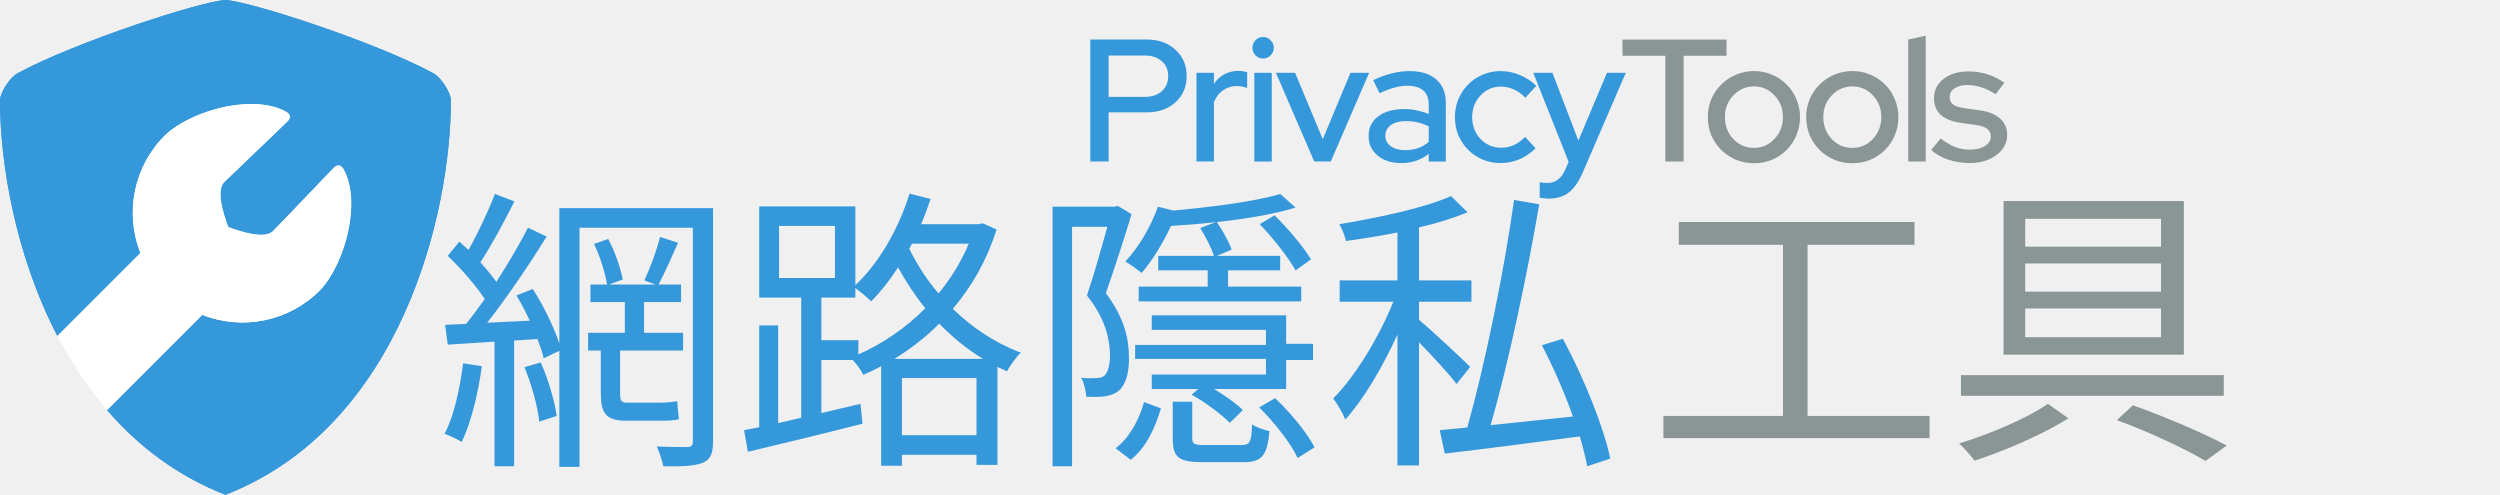
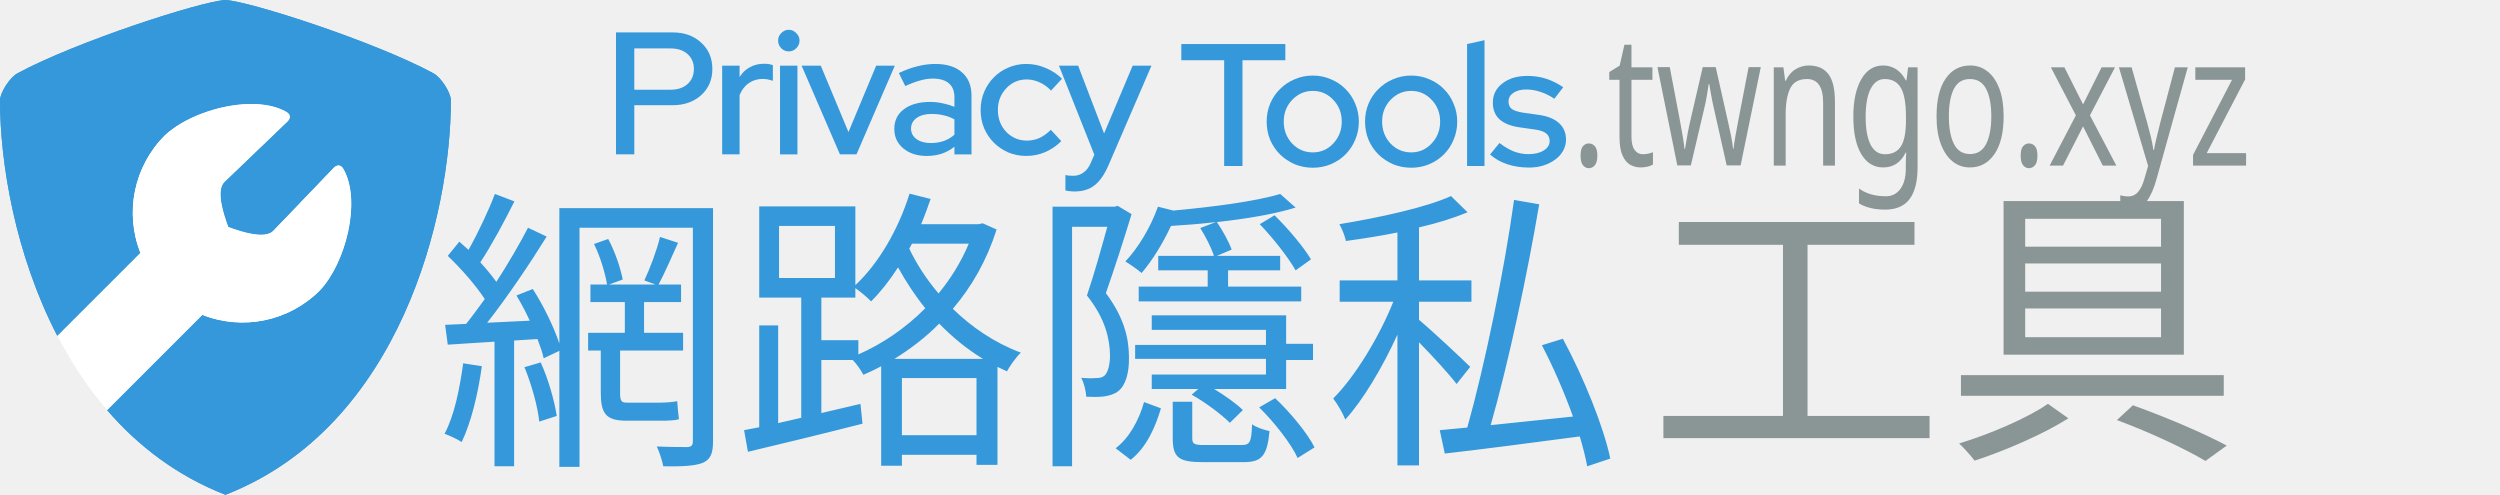
- <svg xmlns="http://www.w3.org/2000/svg" width="1920" height="380" version="1.1" viewBox="0 0 508 100.54" id="svg3801">
+ <svg xmlns="http://www.w3.org/2000/svg" id="svg3801" viewBox="0 0 508 100.54" version="1.1" height="380" width="1920">
  <defs id="defs3805" />
  <g id="g3847" transform="translate(0 -196.46)">
    <path id="path3809" d="m45.813 196.46c-4.949 0.24-30.479 8.509-42.251 14.888-1.694 0.918-3.553 4.071-3.562 5.454 0 12.656 3.047 31.326 11.656 47.913l16.845-16.837c-3.256-8.228-1.316-17.604 4.939-23.863 3.805-3.62 10.973-6.292 17.201-6.402 2.831-0.05 5.466 0.429 7.504 1.59 1.193 0.689 0.633 1.577 0.277 1.933l-12.901 12.374c-1.63 1.751-0.217 6.243 0.835 9.098 2.855 1.052 7.347 2.464 9.098 0.834l12.374-12.899c0.356-0.356 1.245-0.916 1.933 0.277 3.712 6.52 0.452 19.17-4.814 24.704-6.26 6.254-15.634 8.195-23.862 4.939l-19.329 19.325c6.285 7.281 14.195 13.367 24.054 17.213 35.648-13.908 45.813-57.085 45.813-80.199-0.01-1.383-1.868-4.537-3.562-5.454-11.772-6.379-37.301-14.647-42.25-14.888z" stroke-width=".868" fill="#3498db" />
    <g id="g3817" transform="matrix(1.542 -1.542 1.542 1.542 -206.27 74.459)" fill="#fff">
      <g id="g3815" transform="rotate(90 84.232 171.06)" fill="#fff">
        <g id="g3813" transform="translate(3.5487 90.195)" fill="#fff">
          <path id="path3811" d="m-1131 2116.8c0.319 0.616 0.637 1.214 0.968 1.825 1.37 2.531 2.839 5.023 4.412 7.457 1.573 2.434 3.249 4.812 5.035 7.117 1.023 1.321 2.092 2.628 3.188 3.898l26.029-26.025c11.08 4.385 23.705 1.772 32.135-6.65 7.091-7.454 11.482-24.489 6.482-33.27-0.927-1.606-2.124-0.852-2.603-0.373l-16.664 17.371c-2.359 2.196-8.408 0.294-12.252-1.123-1.417-3.844-3.321-9.893-1.125-12.252l17.373-16.664c0.479-0.479 1.233-1.676-0.373-2.603-2.744-1.562-6.293-2.208-10.105-2.141-8.386 0.148-18.04 3.746-23.164 8.621-8.423 8.43-11.036 21.057-6.65 32.137z" transform="matrix(.24077 -.24077 .24077 .24077 -195.37 -625.87)" stroke-width=".678" fill="#fff" />
        </g>
      </g>
    </g>
    <flowRoot xml:space="preserve" id="flowRoot3849" style="fill:black;fill-opacity:1;stroke:none;font-family:sans-serif;font-style:normal;font-weight:normal;font-size:40px;line-height:1.25;letter-spacing:0px;word-spacing:0px">
      <flowRegion id="flowRegion3851">
        <rect id="rect3853" width="608.304" height="286.772" x="1312.198" y="-300.721" />
      </flowRegion>
      <flowPara id="flowPara3855" />
    </flowRoot>
  </g>
  <path style="fill:#3498db;stroke-width:0.868" id="path3761" d="M 45.813,0 C 40.864,0.24 15.334,8.509 3.562,14.888 1.868,15.806 0.009,18.959 5e-4,20.342 c 0,12.656 3.047,31.326 11.656,47.913 l 16.845,-16.837 c -3.256,-8.228 -1.316,-17.604 4.939,-23.863 3.805,-3.62 10.973,-6.292 17.201,-6.402 2.831,-0.05 5.466,0.429 7.504,1.59 1.193,0.689 0.633,1.577 0.277,1.933 l -12.901,12.374 c -1.63,1.751 -0.217,6.243 0.835,9.098 2.855,1.052 7.347,2.464 9.098,0.834 l 12.374,-12.899 c 0.356,-0.356 1.245,-0.916 1.933,0.277 3.712,6.52 0.452,19.17 -4.814,24.704 -6.26,6.254 -15.634,8.195 -23.862,4.939 l -19.329,19.325 c 6.285,7.281 14.195,13.367 24.054,17.213 35.648,-13.908 45.813,-57.085 45.813,-80.199 -0.01,-1.383 -1.868,-4.537 -3.562,-5.454 -11.772,-6.379 -37.301,-14.647 -42.25,-14.888 z" />
  <g style="fill:#ffffff" id="g3769" transform="matrix(1.542,-1.542,1.542,1.542,-206.27,-122.001)">
    <g style="fill:#ffffff" id="g3767" transform="rotate(90,84.232,171.06)">
      <g style="fill:#ffffff" id="g3765" transform="translate(3.5487,90.195)">
        <path style="fill:#ffffff;stroke-width:0.678" id="path3763" d="m -1131,2116.8 c 0.319,0.616 0.637,1.214 0.968,1.825 1.37,2.531 2.839,5.023 4.412,7.457 1.573,2.434 3.249,4.812 5.035,7.117 1.023,1.321 2.092,2.628 3.188,3.898 l 26.029,-26.025 c 11.08,4.385 23.705,1.772 32.135,-6.65 7.091,-7.454 11.482,-24.489 6.482,-33.27 -0.927,-1.606 -2.124,-0.852 -2.603,-0.373 l -16.664,17.371 c -2.359,2.196 -8.408,0.294 -12.252,-1.123 -1.417,-3.844 -3.321,-9.893 -1.125,-12.252 l 17.373,-16.664 c 0.479,-0.479 1.233,-1.676 -0.373,-2.603 -2.744,-1.562 -6.293,-2.208 -10.105,-2.141 -8.386,0.148 -18.04,3.746 -23.164,8.621 -8.423,8.43 -11.036,21.057 -6.65,32.137 z" transform="matrix(0.24077,-0.24077,0.24077,0.24077,-195.37,-625.87)" />
      </g>
    </g>
  </g>
  <g id="g385" transform="matrix(0.9472631,0,0,0.9472631,-7.064753,16.1169)">
    <text xml:space="preserve" style="font-style:normal;font-weight:normal;font-size:10.583px;line-height:1.25;font-family:sans-serif;letter-spacing:0px;word-spacing:0px;fill:#8a9595;fill-opacity:1;stroke:none;stroke-width:0.265" x="360.981" y="273.242" id="use3965" transform="translate(0,-196.46)">
      <tspan id="tspan3967" x="360.981" y="273.242" style="font-style:normal;font-variant:normal;font-weight:normal;font-stretch:normal;font-size:63.5px;line-height:3.25;font-family:'Microsoft YaHei';-inkscape-font-specification:'Microsoft YaHei';fill:#8a9595;fill-opacity:1;stroke-width:0.265">工具</tspan>
    </text>
    <text xml:space="preserve" style="font-style:normal;font-weight:normal;font-size:10.583px;line-height:1.25;font-family:sans-serif;letter-spacing:0px;word-spacing:0px;fill:#3498db;fill-opacity:1;stroke:none;stroke-width:0.265" x="101.166" y="77.934" id="text3853">
      <tspan x="101.166" y="77.934" id="tspan3851" style="stroke-width:0.265">
        <tspan x="101.166" y="77.934" style="font-style:normal;font-variant:normal;font-weight:normal;font-stretch:normal;font-size:63.5px;font-family:'Microsoft YaHei';-inkscape-font-specification:'Microsoft YaHei';fill:#3498db;fill-opacity:1;stroke-width:0.265" id="tspan3849">網路隱私</tspan>
      </tspan>
    </text>
  </g>
  <g id="g3823">
    <flowRoot style="fill:black;fill-opacity:1;stroke:none;font-family:sans-serif;font-style:normal;font-weight:normal;font-size:40px;line-height:1.25;letter-spacing:0px;word-spacing:0px" id="flowRoot3811" xml:space="preserve">
      <flowRegion id="flowRegion3813">
        <rect y="20.811" x="373.672" height="315.739" width="1454.136" id="rect3815" />
      </flowRegion>
      <flowPara id="flowPara3817" />
    </flowRoot>
  </g>
  <flowRoot xml:space="preserve" id="flowRoot3825" style="fill:black;fill-opacity:1;stroke:none;font-family:sans-serif;font-style:normal;font-weight:normal;font-size:40px;line-height:1.25;letter-spacing:0px;word-spacing:0px">
    <flowRegion id="flowRegion3827">
      <rect id="rect3829" width="1326.682" height="269.392" x="440.296" y="41.088" />
    </flowRegion>
    <flowPara id="flowPara3831" />
  </flowRoot>
  <flowRoot xml:space="preserve" id="flowRoot3833" style="fill:black;fill-opacity:1;stroke:none;font-family:sans-serif;font-style:normal;font-weight:normal;font-size:40px;line-height:1.25;letter-spacing:0px;word-spacing:0px">
    <flowRegion id="flowRegion3835">
      <rect id="rect3837" width="1491.793" height="280.978" x="388.156" y="55.571" />
    </flowRegion>
    <flowPara id="flowPara3839" />
  </flowRoot>
  <flowRoot xml:space="preserve" id="flowRoot3841" style="fill:black;fill-opacity:1;stroke:none;font-family:sans-serif;font-style:normal;font-weight:normal;font-size:40px;line-height:1.25;letter-spacing:0px;word-spacing:0px">
    <flowRegion id="flowRegion3843">
      <rect id="rect3845" width="1474.413" height="315.739" x="385.259" y="20.811" />
    </flowRegion>
    <flowPara id="flowPara3847" />
  </flowRoot>
  <g style="fill:#ffffff" transform="matrix(1.542,-1.542,1.542,1.542,-346.1659,-138.495)" id="g294">
    <g style="fill:#ffffff" transform="rotate(90,84.232,171.06)" id="g292">
      <g style="fill:#ffffff" transform="translate(3.5487,90.195)" id="g290">
        <path style="fill:#ffffff;stroke-width:0.678" transform="matrix(0.24077,-0.24077,0.24077,0.24077,-195.37,-625.87)" d="m -1131,2116.8 c 0.319,0.616 0.637,1.214 0.968,1.825 1.37,2.531 2.839,5.023 4.412,7.457 1.573,2.434 3.249,4.812 5.035,7.117 1.023,1.321 2.092,2.628 3.188,3.898 l 26.029,-26.025 c 11.08,4.385 23.705,1.772 32.135,-6.65 7.091,-7.454 11.482,-24.489 6.482,-33.27 -0.927,-1.606 -2.124,-0.852 -2.603,-0.373 l -16.664,17.371 c -2.359,2.196 -8.408,0.294 -12.252,-1.123 -1.417,-3.844 -3.321,-9.893 -1.125,-12.252 l 17.373,-16.664 c 0.479,-0.479 1.233,-1.676 -0.373,-2.603 -2.744,-1.562 -6.293,-2.208 -10.105,-2.141 -8.386,0.148 -18.04,3.746 -23.164,8.621 -8.423,8.43 -11.036,21.057 -6.65,32.137 z" id="path288" />
      </g>
    </g>
  </g>
-   <g transform="matrix(0.47463,0,0,0.47463,166.7496,-96.89258)" id="g368">
-     <g id="g310" style="fill:#3498db">
-       <path id="path296" style="font-variant-ligatures:normal;font-variant-caps:normal;font-variant-numeric:normal" d="m 115.46,273.28 v -52.215 h 24.168 q 7.609,0 12.308,4.401 4.774,4.326 4.774,11.264 0,6.863 -4.774,11.189 -4.774,4.326 -12.308,4.326 h -16.336 v 21.035 z m 23.348,-45.353 h -15.515 v 17.679 h 15.515 q 4.55,0 7.236,-2.387 2.76,-2.462 2.76,-6.49 0,-4.028 -2.76,-6.415 -2.685,-2.387 -7.236,-2.387 z" />
-       <path id="path298" style="font-variant-ligatures:normal;font-variant-caps:normal;font-variant-numeric:normal" d="m 160.91,273.28 v -37.968 h 7.459 v 4.849 q 1.716,-2.76 4.401,-4.177 2.685,-1.492 6.042,-1.492 1.194,0 2.089,0.149 0.895,0.149 1.716,0.448 v 6.713 q -1.044,-0.373 -2.163,-0.597 -1.119,-0.224 -2.238,-0.224 -3.282,0 -5.893,1.79 -2.536,1.716 -3.954,5.147 v 25.362 z" />
-       <path id="path300" style="font-variant-ligatures:normal;font-variant-caps:normal;font-variant-numeric:normal" d="m 189.41,229.2 q -1.865,0 -3.208,-1.343 -1.343,-1.417 -1.343,-3.282 0,-1.865 1.343,-3.208 1.343,-1.417 3.208,-1.417 1.865,0 3.208,1.417 1.417,1.343 1.417,3.208 0,1.865 -1.417,3.282 -1.343,1.343 -3.208,1.343 z m 3.73,6.117 v 37.968 h -7.459 v -37.968 z" />
-       <path id="path302" style="font-variant-ligatures:normal;font-variant-caps:normal;font-variant-numeric:normal" d="m 211.33,273.28 -16.411,-37.968 h 8.205 l 11.86,28.42 11.86,-28.42 h 7.981 l -16.411,37.968 z" />
-       <path id="path304" style="font-variant-ligatures:normal;font-variant-caps:normal;font-variant-numeric:normal" d="m 248.56,273.96 q -6.191,0 -10.07,-3.208 -3.879,-3.208 -3.879,-8.354 0,-5.371 4.103,-8.429 4.103,-3.133 11.264,-3.133 2.76,0 5.371,0.597 2.611,0.522 4.998,1.492 v -4.028 q 0,-4.028 -2.387,-6.042 -2.387,-2.014 -6.863,-2.014 -2.611,0 -5.445,0.821 -2.835,0.746 -6.34,2.387 l -2.76,-5.595 q 4.252,-2.014 8.056,-2.909 3.804,-0.97 7.534,-0.97 7.385,0 11.413,3.58 4.103,3.506 4.103,9.995 v 25.138 h -7.31 v -3.282 q -2.536,2.014 -5.445,2.984 -2.909,0.97 -6.34,0.97 z m -6.788,-11.711 q 0,2.76 2.312,4.476 2.387,1.716 6.191,1.716 2.984,0 5.52,-0.895 2.536,-0.895 4.55,-2.685 v -6.564 q -2.163,-1.194 -4.55,-1.716 -2.387,-0.597 -5.222,-0.597 -4.028,0 -6.415,1.716 -2.387,1.716 -2.387,4.55 z" />
-       <path id="path306" style="font-variant-ligatures:normal;font-variant-caps:normal;font-variant-numeric:normal" d="m 291.4,267.39 q 2.835,0 5.371,-1.119 2.536,-1.194 4.849,-3.506 l 4.476,4.849 q -2.984,2.984 -6.863,4.699 -3.879,1.641 -8.131,1.641 -4.103,0 -7.683,-1.492 -3.58,-1.567 -6.191,-4.177 -2.611,-2.611 -4.177,-6.191 -1.492,-3.655 -1.492,-7.832 0,-4.103 1.492,-7.683 1.567,-3.655 4.177,-6.266 2.611,-2.685 6.191,-4.177 3.58,-1.567 7.683,-1.567 4.252,0 8.28,1.716 4.028,1.641 7.012,4.625 l -4.699,5.072 q -2.163,-2.312 -4.849,-3.506 -2.685,-1.268 -5.595,-1.268 -5.147,0 -8.727,3.804 -3.58,3.804 -3.58,9.25 0,5.595 3.58,9.399 3.655,3.73 8.877,3.73 z" />
-       <path id="path308" style="font-variant-ligatures:normal;font-variant-caps:normal;font-variant-numeric:normal" d="m 318.75,276.86 1.492,-3.431 -15.142,-38.117 h 8.205 l 11.114,29.017 12.233,-29.017 h 8.056 l -18.35,42.518 q -2.611,6.042 -5.968,8.653 -3.357,2.685 -8.578,2.685 -1.194,0 -2.238,-0.149 -0.97,-0.075 -1.716,-0.298 v -6.564 q 0.746,0.149 1.492,0.224 0.821,0.075 1.865,0.075 2.536,0 4.401,-1.417 1.939,-1.343 3.133,-4.177 z" />
-     </g>
-     <g id="g322" style="fill:#8a9595">
-       <path id="path312" style="font-variant-ligatures:normal;font-variant-caps:normal;font-variant-numeric:normal" d="m 343.3,228.01 v -6.937 h 44.532 v 6.937 h -18.35 v 45.278 h -7.832 V 228.01 Z" />
-       <path id="path314" style="font-variant-ligatures:normal;font-variant-caps:normal;font-variant-numeric:normal" d="m 379.84,254.26 q 0,-4.103 1.492,-7.683 1.567,-3.655 4.252,-6.266 2.685,-2.685 6.266,-4.177 3.655,-1.567 7.758,-1.567 4.103,0 7.683,1.567 3.655,1.492 6.266,4.177 2.685,2.611 4.177,6.266 1.567,3.58 1.567,7.683 0,4.177 -1.567,7.832 -1.492,3.58 -4.177,6.266 -2.611,2.611 -6.266,4.177 -3.58,1.492 -7.683,1.492 -4.103,0 -7.758,-1.492 -3.58,-1.567 -6.266,-4.177 -2.685,-2.685 -4.252,-6.266 -1.492,-3.655 -1.492,-7.832 z m 19.767,13.203 q 5.147,0 8.727,-3.804 3.655,-3.879 3.655,-9.399 0,-5.52 -3.655,-9.324 -3.58,-3.804 -8.727,-3.804 -5.147,0 -8.802,3.804 -3.655,3.804 -3.655,9.324 0,5.52 3.58,9.399 3.655,3.804 8.877,3.804 z" />
-       <path id="path316" style="font-variant-ligatures:normal;font-variant-caps:normal;font-variant-numeric:normal" d="m 421.96,254.26 q 0,-4.103 1.492,-7.683 1.567,-3.655 4.252,-6.266 2.685,-2.685 6.266,-4.177 3.655,-1.567 7.758,-1.567 4.103,0 7.683,1.567 3.655,1.492 6.266,4.177 2.685,2.611 4.177,6.266 1.566,3.58 1.566,7.683 0,4.177 -1.566,7.832 -1.492,3.58 -4.177,6.266 -2.611,2.611 -6.266,4.177 -3.58,1.492 -7.683,1.492 -4.103,0 -7.758,-1.492 -3.58,-1.567 -6.266,-4.177 -2.685,-2.685 -4.252,-6.266 -1.492,-3.655 -1.492,-7.832 z m 19.767,13.203 q 5.147,0 8.727,-3.804 3.655,-3.879 3.655,-9.399 0,-5.52 -3.655,-9.324 -3.58,-3.804 -8.727,-3.804 -5.147,0 -8.802,3.804 -3.655,3.804 -3.655,9.324 0,5.52 3.58,9.399 3.655,3.804 8.877,3.804 z" />
-       <path id="path318" style="font-variant-ligatures:normal;font-variant-caps:normal;font-variant-numeric:normal" d="m 473.1,219.43 v 53.857 h -7.459 v -52.215 z" />
-       <path id="path320" style="font-variant-ligatures:normal;font-variant-caps:normal;font-variant-numeric:normal" d="m 475.48,268.36 4.028,-4.923 q 2.984,2.312 6.042,3.58 3.133,1.194 6.34,1.194 4.028,0 6.564,-1.567 2.536,-1.567 2.536,-4.103 0,-2.014 -1.492,-3.208 -1.492,-1.194 -4.625,-1.641 l -6.863,-0.97 q -5.595,-0.821 -8.504,-3.431 -2.835,-2.685 -2.835,-7.086 0,-5.147 4.103,-8.28 4.103,-3.208 10.741,-3.208 4.177,0 7.907,1.194 3.804,1.194 7.385,3.655 l -3.804,4.923 q -3.133,-2.089 -6.117,-2.984 -2.909,-0.97 -5.893,-0.97 -3.431,0 -5.52,1.417 -2.089,1.417 -2.089,3.73 0,2.089 1.417,3.208 1.492,1.044 4.849,1.567 l 6.863,0.97 q 5.595,0.821 8.504,3.506 2.984,2.685 2.984,7.086 0,2.536 -1.268,4.774 -1.194,2.163 -3.357,3.73 -2.089,1.567 -4.998,2.536 -2.909,0.895 -6.266,0.895 -4.923,0 -9.25,-1.417 -4.252,-1.417 -7.385,-4.177 z" />
-     </g>
+   <g style="fill:#3498db" id="g310" transform="matrix(0.47463,0,0,0.47463,70.37116,-98.34248)">
+     <path d="m 115.46,273.28 v -52.215 h 24.168 q 7.609,0 12.308,4.401 4.774,4.326 4.774,11.264 0,6.863 -4.774,11.189 -4.774,4.326 -12.308,4.326 h -16.336 v 21.035 z m 23.348,-45.353 h -15.515 v 17.679 h 15.515 q 4.55,0 7.236,-2.387 2.76,-2.462 2.76,-6.49 0,-4.028 -2.76,-6.415 -2.685,-2.387 -7.236,-2.387 z" style="font-variant-ligatures:normal;font-variant-caps:normal;font-variant-numeric:normal" id="path296" />
+     <path d="m 160.91,273.28 v -37.968 h 7.459 v 4.849 q 1.716,-2.76 4.401,-4.177 2.685,-1.492 6.042,-1.492 1.194,0 2.089,0.149 0.895,0.149 1.716,0.448 v 6.713 q -1.044,-0.373 -2.163,-0.597 -1.119,-0.224 -2.238,-0.224 -3.282,0 -5.893,1.79 -2.536,1.716 -3.954,5.147 v 25.362 z" style="font-variant-ligatures:normal;font-variant-caps:normal;font-variant-numeric:normal" id="path298" />
+     <path d="m 189.41,229.2 q -1.865,0 -3.208,-1.343 -1.343,-1.417 -1.343,-3.282 0,-1.865 1.343,-3.208 1.343,-1.417 3.208,-1.417 1.865,0 3.208,1.417 1.417,1.343 1.417,3.208 0,1.865 -1.417,3.282 -1.343,1.343 -3.208,1.343 z m 3.73,6.117 v 37.968 h -7.459 v -37.968 z" style="font-variant-ligatures:normal;font-variant-caps:normal;font-variant-numeric:normal" id="path300" />
+     <path d="m 211.33,273.28 -16.411,-37.968 h 8.205 l 11.86,28.42 11.86,-28.42 h 7.981 l -16.411,37.968 z" style="font-variant-ligatures:normal;font-variant-caps:normal;font-variant-numeric:normal" id="path302" />
+     <path d="m 248.56,273.96 q -6.191,0 -10.07,-3.208 -3.879,-3.208 -3.879,-8.354 0,-5.371 4.103,-8.429 4.103,-3.133 11.264,-3.133 2.76,0 5.371,0.597 2.611,0.522 4.998,1.492 v -4.028 q 0,-4.028 -2.387,-6.042 -2.387,-2.014 -6.863,-2.014 -2.611,0 -5.445,0.821 -2.835,0.746 -6.34,2.387 l -2.76,-5.595 q 4.252,-2.014 8.056,-2.909 3.804,-0.97 7.534,-0.97 7.385,0 11.413,3.58 4.103,3.506 4.103,9.995 v 25.138 h -7.31 v -3.282 q -2.536,2.014 -5.445,2.984 -2.909,0.97 -6.34,0.97 z m -6.788,-11.711 q 0,2.76 2.312,4.476 2.387,1.716 6.191,1.716 2.984,0 5.52,-0.895 2.536,-0.895 4.55,-2.685 v -6.564 q -2.163,-1.194 -4.55,-1.716 -2.387,-0.597 -5.222,-0.597 -4.028,0 -6.415,1.716 -2.387,1.716 -2.387,4.55 z" style="font-variant-ligatures:normal;font-variant-caps:normal;font-variant-numeric:normal" id="path304" />
+     <path d="m 291.4,267.39 q 2.835,0 5.371,-1.119 2.536,-1.194 4.849,-3.506 l 4.476,4.849 q -2.984,2.984 -6.863,4.699 -3.879,1.641 -8.131,1.641 -4.103,0 -7.683,-1.492 -3.58,-1.567 -6.191,-4.177 -2.611,-2.611 -4.177,-6.191 -1.492,-3.655 -1.492,-7.832 0,-4.103 1.492,-7.683 1.567,-3.655 4.177,-6.266 2.611,-2.685 6.191,-4.177 3.58,-1.567 7.683,-1.567 4.252,0 8.28,1.716 4.028,1.641 7.012,4.625 l -4.699,5.072 q -2.163,-2.312 -4.849,-3.506 -2.685,-1.268 -5.595,-1.268 -5.147,0 -8.727,3.804 -3.58,3.804 -3.58,9.25 0,5.595 3.58,9.399 3.655,3.73 8.877,3.73 z" style="font-variant-ligatures:normal;font-variant-caps:normal;font-variant-numeric:normal" id="path306" />
+     <path d="m 318.75,276.86 1.492,-3.431 -15.142,-38.117 h 8.205 l 11.114,29.017 12.233,-29.017 h 8.056 l -18.35,42.518 q -2.611,6.042 -5.968,8.653 -3.357,2.685 -8.578,2.685 -1.194,0 -2.238,-0.149 -0.97,-0.075 -1.716,-0.298 v -6.564 q 0.746,0.149 1.492,0.224 0.821,0.075 1.865,0.075 2.536,0 4.401,-1.417 1.939,-1.343 3.133,-4.177 z" style="font-variant-ligatures:normal;font-variant-caps:normal;font-variant-numeric:normal" id="path308" />
+     <flowRoot xml:space="preserve" id="flowRoot347" style="font-style:normal;font-weight:normal;font-size:16px;line-height:1.25;font-family:sans-serif;letter-spacing:0px;word-spacing:0px;fill:#000000;fill-opacity:1;stroke:none" transform="matrix(0.5574517,0,0,0.5574517,-149.4266,203.7123)">
+       <flowRegion id="flowRegion349">
+         <rect id="rect351" width="268.75" height="106.25" x="445.833" y="48.75" />
+       </flowRegion>
+       <flowPara id="flowPara353" />
+     </flowRoot>
+     <flowRoot xml:space="preserve" id="flowRoot355" style="font-style:normal;font-weight:normal;font-size:16px;line-height:1.25;font-family:sans-serif;letter-spacing:0px;word-spacing:0px;fill:#000000;fill-opacity:1;stroke:none" transform="matrix(0.5574517,0,0,0.5574517,-149.4266,203.7123)">
+       <flowRegion id="flowRegion357">
+         <rect id="rect359" width="760.417" height="141.667" x="402.083" y="-1.25" />
+       </flowRegion>
+       <flowPara id="flowPara361" />
+     </flowRoot>
  </g>
+   <g style="fill:#3498db;fill-opacity:1" id="g322" transform="matrix(0.47463,0,0,0.47463,77.10295,-95.9793)">
+     <path d="m 343.3,228.01 v -6.937 h 44.532 v 6.937 h -18.35 v 45.278 h -7.832 V 228.01 Z" style="font-variant-ligatures:normal;font-variant-caps:normal;font-variant-numeric:normal;fill:#3498db;fill-opacity:1" id="path312" />
+     <path d="m 379.84,254.26 q 0,-4.103 1.492,-7.683 1.567,-3.655 4.252,-6.266 2.685,-2.685 6.266,-4.177 3.655,-1.567 7.758,-1.567 4.103,0 7.683,1.567 3.655,1.492 6.266,4.177 2.685,2.611 4.177,6.266 1.567,3.58 1.567,7.683 0,4.177 -1.567,7.832 -1.492,3.58 -4.177,6.266 -2.611,2.611 -6.266,4.177 -3.58,1.492 -7.683,1.492 -4.103,0 -7.758,-1.492 -3.58,-1.567 -6.266,-4.177 -2.685,-2.685 -4.252,-6.266 -1.492,-3.655 -1.492,-7.832 z m 19.767,13.203 q 5.147,0 8.727,-3.804 3.655,-3.879 3.655,-9.399 0,-5.52 -3.655,-9.324 -3.58,-3.804 -8.727,-3.804 -5.147,0 -8.802,3.804 -3.655,3.804 -3.655,9.324 0,5.52 3.58,9.399 3.655,3.804 8.877,3.804 z" style="font-variant-ligatures:normal;font-variant-caps:normal;font-variant-numeric:normal;fill:#3498db;fill-opacity:1" id="path314" />
+     <path d="m 421.96,254.26 q 0,-4.103 1.492,-7.683 1.567,-3.655 4.252,-6.266 2.685,-2.685 6.266,-4.177 3.655,-1.567 7.758,-1.567 4.103,0 7.683,1.567 3.655,1.492 6.266,4.177 2.685,2.611 4.177,6.266 1.566,3.58 1.566,7.683 0,4.177 -1.566,7.832 -1.492,3.58 -4.177,6.266 -2.611,2.611 -6.266,4.177 -3.58,1.492 -7.683,1.492 -4.103,0 -7.758,-1.492 -3.58,-1.567 -6.266,-4.177 -2.685,-2.685 -4.252,-6.266 -1.492,-3.655 -1.492,-7.832 z m 19.767,13.203 q 5.147,0 8.727,-3.804 3.655,-3.879 3.655,-9.399 0,-5.52 -3.655,-9.324 -3.58,-3.804 -8.727,-3.804 -5.147,0 -8.802,3.804 -3.655,3.804 -3.655,9.324 0,5.52 3.58,9.399 3.655,3.804 8.877,3.804 z" style="font-variant-ligatures:normal;font-variant-caps:normal;font-variant-numeric:normal;fill:#3498db;fill-opacity:1" id="path316" />
+     <path d="m 473.1,219.43 v 53.857 h -7.459 v -52.215 z" style="font-variant-ligatures:normal;font-variant-caps:normal;font-variant-numeric:normal;fill:#3498db;fill-opacity:1" id="path318" />
+     <path d="m 475.48,268.36 4.028,-4.923 q 2.984,2.312 6.042,3.58 3.133,1.194 6.34,1.194 4.028,0 6.564,-1.567 2.536,-1.567 2.536,-4.103 0,-2.014 -1.492,-3.208 -1.492,-1.194 -4.625,-1.641 l -6.863,-0.97 q -5.595,-0.821 -8.504,-3.431 -2.835,-2.685 -2.835,-7.086 0,-5.147 4.103,-8.28 4.103,-3.208 10.741,-3.208 4.177,0 7.907,1.194 3.804,1.194 7.385,3.655 l -3.804,4.923 q -3.133,-2.089 -6.117,-2.984 -2.909,-0.97 -5.893,-0.97 -3.431,0 -5.52,1.417 -2.089,1.417 -2.089,3.73 0,2.089 1.417,3.208 1.492,1.044 4.849,1.567 l 6.863,0.97 q 5.595,0.821 8.504,3.506 2.984,2.685 2.984,7.086 0,2.536 -1.268,4.774 -1.194,2.163 -3.357,3.73 -2.089,1.567 -4.998,2.536 -2.909,0.895 -6.266,0.895 -4.923,0 -9.25,-1.417 -4.252,-1.417 -7.385,-4.177 z" style="font-variant-ligatures:normal;font-variant-caps:normal;font-variant-numeric:normal;fill:#3498db;fill-opacity:1" id="path320" />
+   </g>
+   <g style="fill:#8a9595;fill-opacity:1" id="g322-8" transform="matrix(0.4868341,0,0,0.6599836,153.9694,-146.2585)">
+     <text xml:space="preserve" style="font-style:normal;font-variant:normal;font-weight:normal;font-stretch:normal;font-size:56.47px;line-height:1.25;font-family:sans-serif;-inkscape-font-specification:'sans-serif, Normal';font-variant-ligatures:normal;font-variant-caps:normal;font-variant-numeric:normal;font-feature-settings:normal;text-align:start;letter-spacing:0px;word-spacing:0px;writing-mode:lr-tb;text-anchor:start;fill:#8a9595;fill-opacity:1;stroke:none;stroke-width:3.529" x="339.385" y="272.597" id="text465">
+       <tspan x="339.385" y="272.597" id="tspan463" style="stroke-width:3.529">
+         <tspan x="339.385" y="272.597" style="font-style:normal;font-variant:normal;font-weight:normal;font-stretch:normal;font-size:56.47px;font-family:'Microsoft Sans Serif';-inkscape-font-specification:'Microsoft Sans Serif';font-variant-ligatures:normal;font-variant-caps:normal;font-variant-numeric:normal;font-feature-settings:normal;text-align:start;writing-mode:lr-tb;text-anchor:start;stroke-width:3.529" id="tspan461">.twngo.xyz</tspan>
+       </tspan>
+     </text>
+   </g>
+   <g transform="matrix(0.80883,0,0,0.80883,-46.53421,-251.5264)" id="g290-5" />
</svg>
